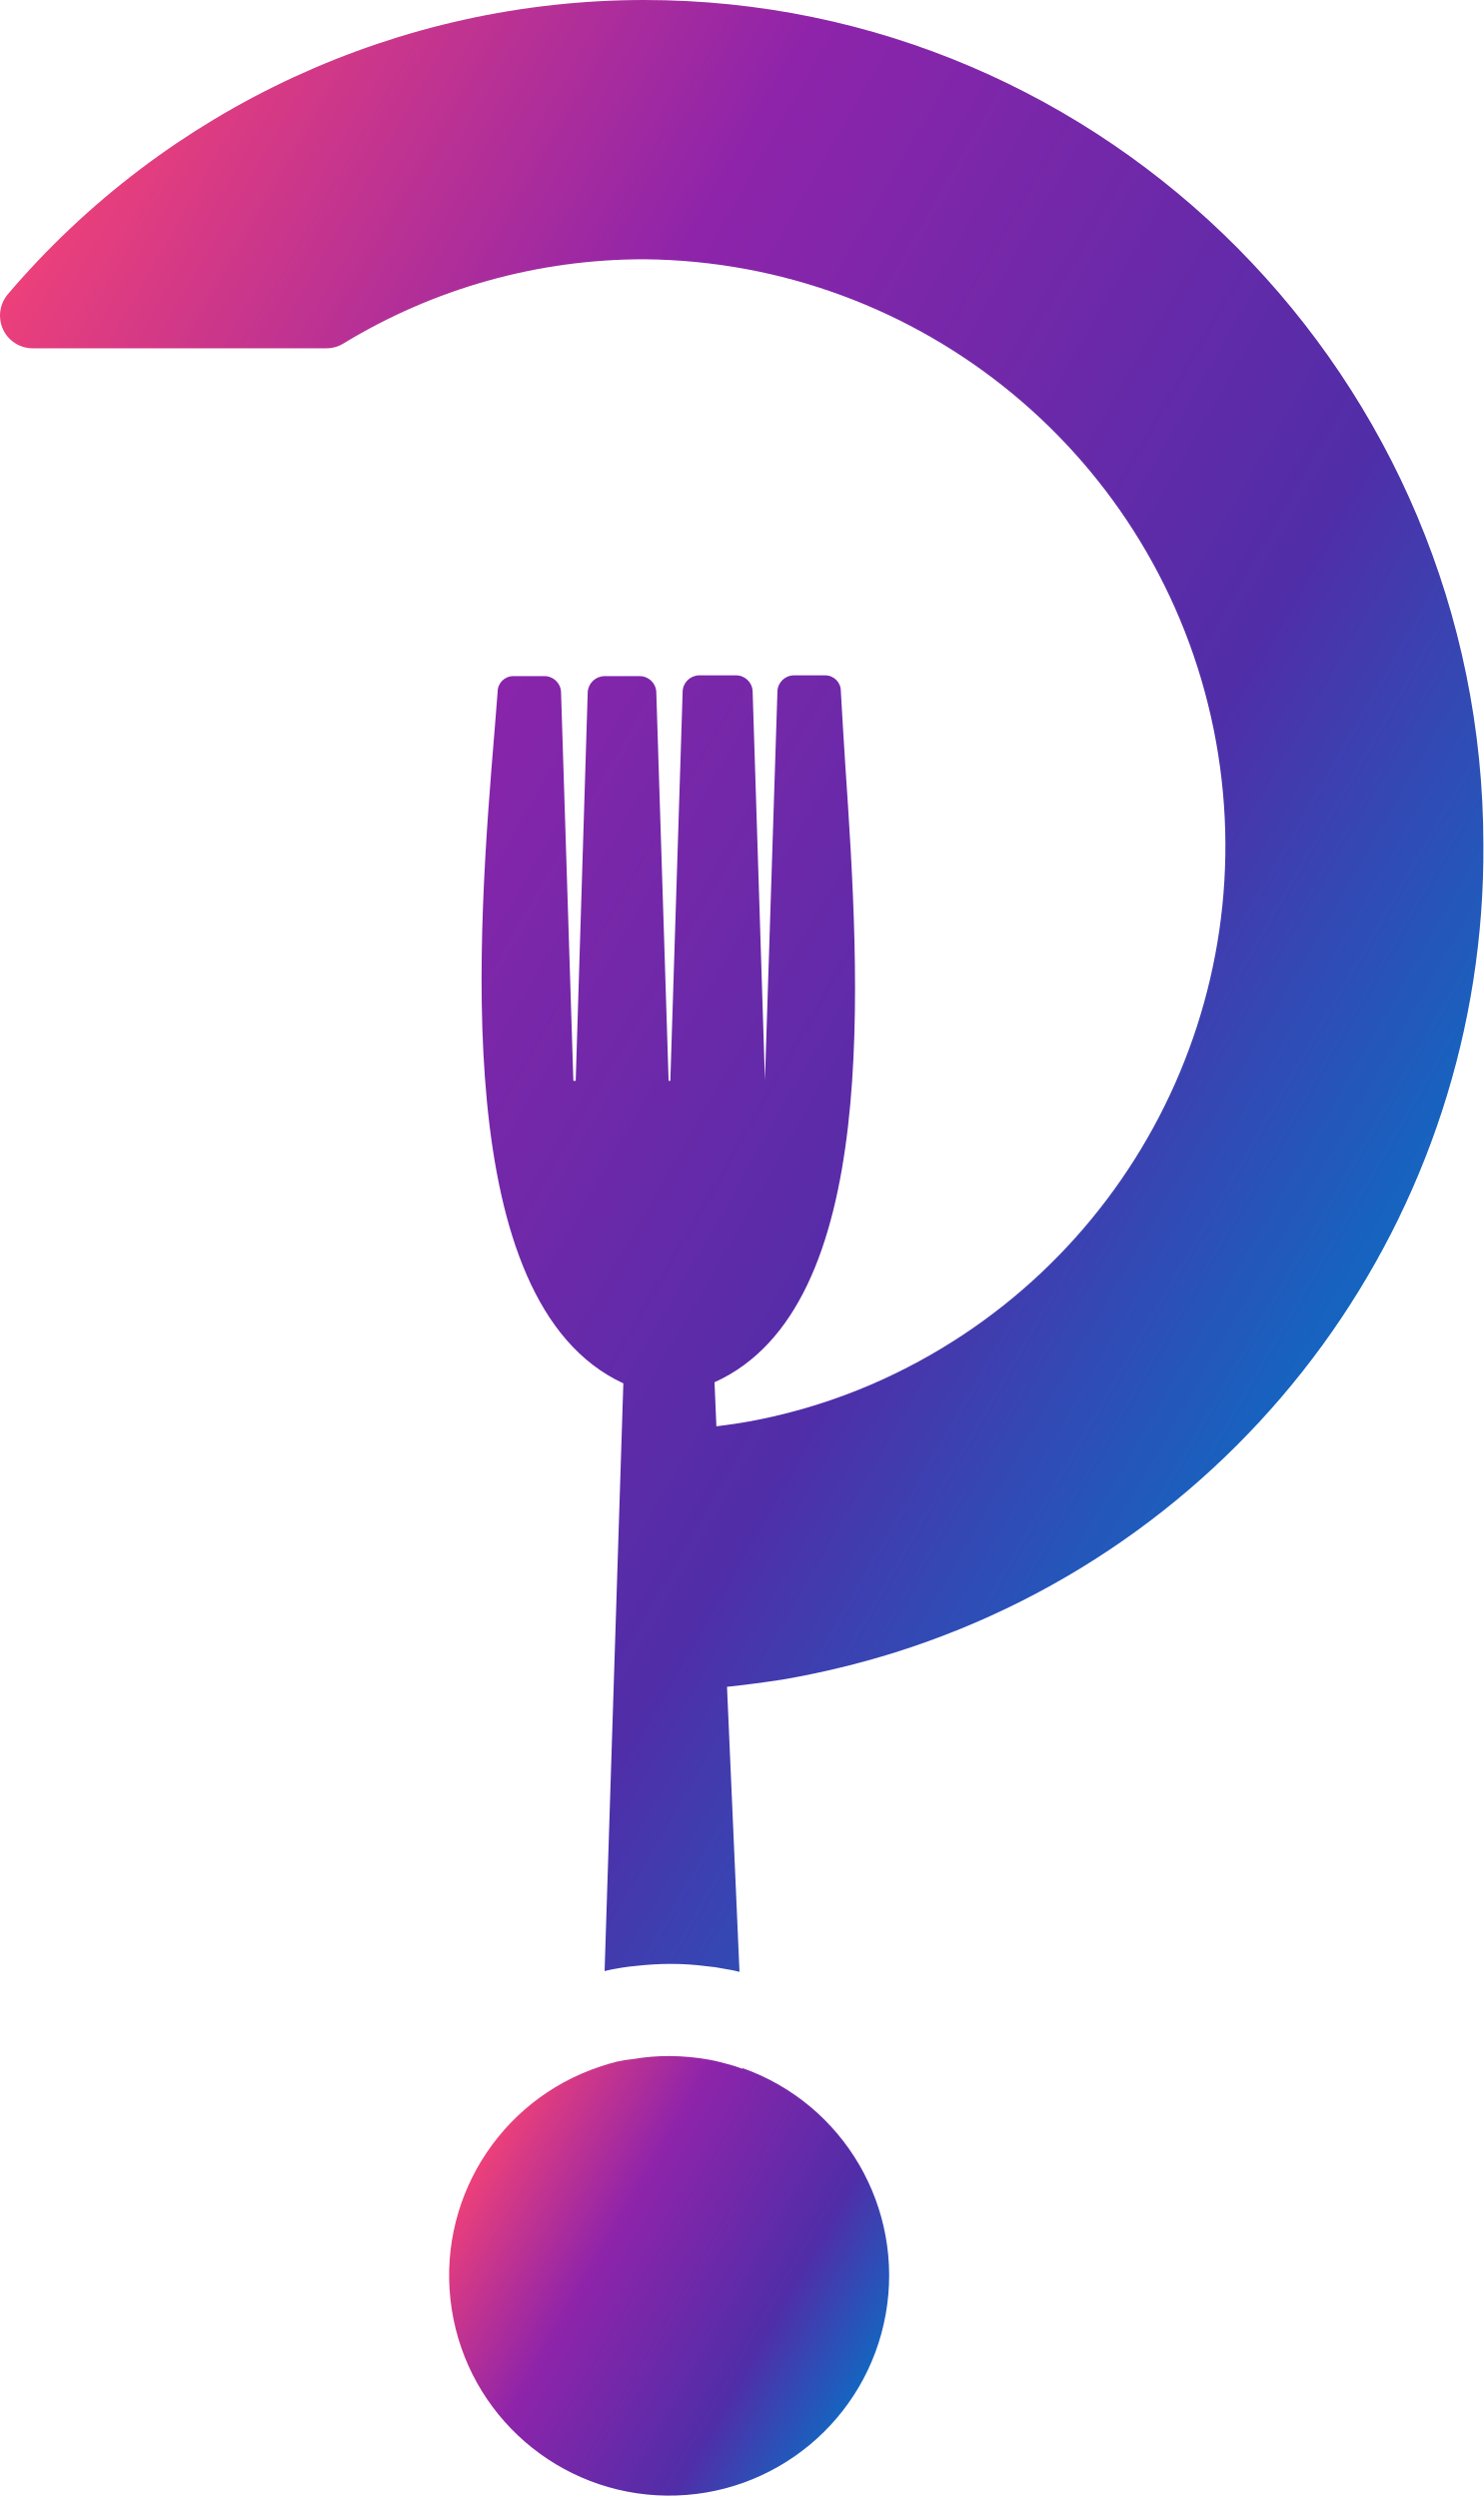
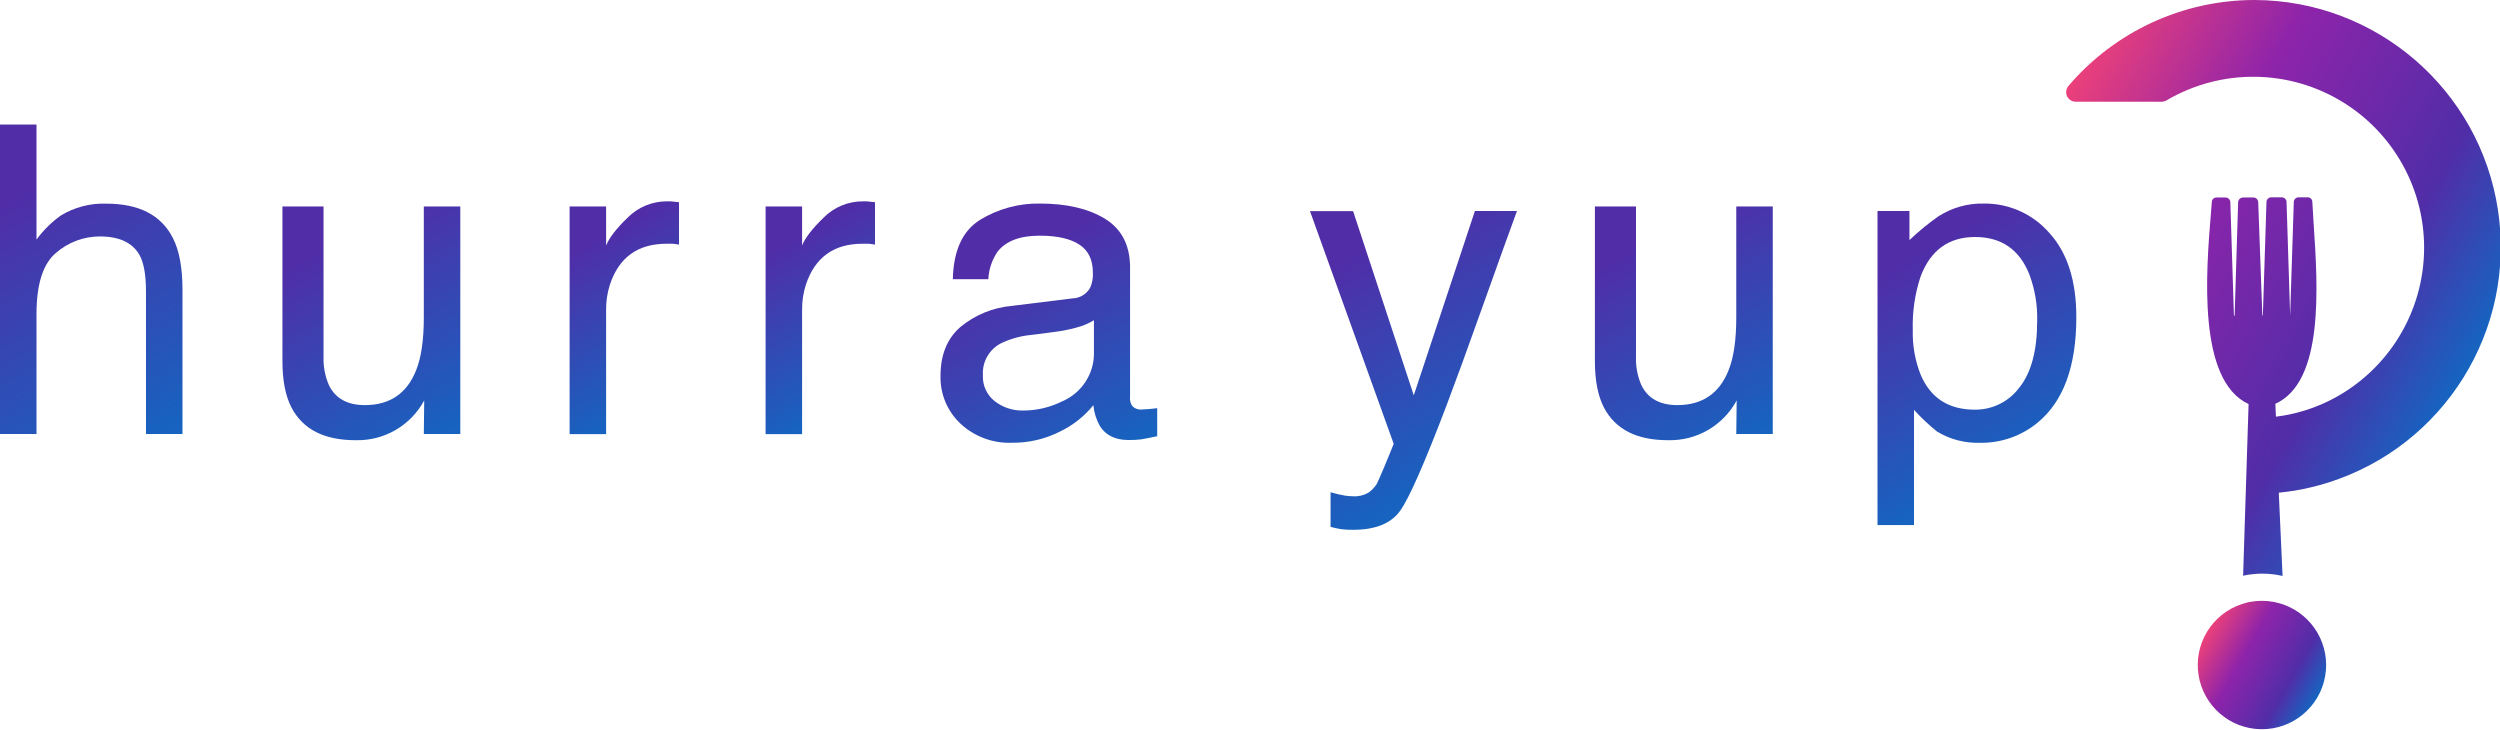
- <svg xmlns="http://www.w3.org/2000/svg" xmlns:xlink="http://www.w3.org/1999/xlink" id="Layer_1" data-name="Layer 1" viewBox="0 0 95 160">
+ <svg xmlns="http://www.w3.org/2000/svg" xmlns:xlink="http://www.w3.org/1999/xlink" id="Layer_1" data-name="Layer 1" viewBox="0 0 548 160">
  <defs>
-     <style>.cls-1,.cls-2{fill-rule:evenodd;}.cls-1{fill:url(#linear-gradient);}.cls-2{fill:url(#linear-gradient-2);}</style>
-     <linearGradient id="linear-gradient" x1="46.47" y1="48.81" x2="139.02" y2="102.24" gradientUnits="userSpaceOnUse">
+     <style>.cls-1,.cls-2{fill-rule:evenodd;}.cls-1{fill:url(#linear-gradient);}.cls-2{fill:url(#linear-gradient-2);}.cls-3{fill:url(#linear-gradient-3);}.cls-4{fill:url(#linear-gradient-4);}.cls-5{fill:url(#linear-gradient-5);}.cls-6{fill:url(#linear-gradient-6);}.cls-7{fill:url(#linear-gradient-7);}.cls-8{fill:url(#linear-gradient-8);}.cls-9{fill:url(#linear-gradient-9);}.cls-10{fill:url(#linear-gradient-10);}</style>
+     <linearGradient id="linear-gradient" x1="514.89" y1="60.78" x2="607.5" y2="114.25" gradientUnits="userSpaceOnUse">
      <stop offset="0" stop-color="#ec407a" />
      <stop offset="0.34" stop-color="#8e24aa" />
      <stop offset="0.75" stop-color="#512da8" />
      <stop offset="1" stop-color="#1565c0" />
    </linearGradient>
-     <linearGradient id="linear-gradient-2" x1="84.14" y1="155.77" x2="108.57" y2="169.87" xlink:href="#linear-gradient" />
+     <linearGradient id="linear-gradient-2" x1="552.61" y1="167.81" x2="577.01" y2="181.9" xlink:href="#linear-gradient" />
+     <linearGradient id="linear-gradient-3" x1="63.14" y1="59.67" x2="102.51" y2="127.86" gradientUnits="userSpaceOnUse">
+       <stop offset="0.19" stop-color="#512da8" />
+       <stop offset="1" stop-color="#1565c0" />
+     </linearGradient>
+     <linearGradient id="linear-gradient-4" x1="136.74" y1="70.9" x2="168.08" y2="125.18" xlink:href="#linear-gradient-3" />
+     <linearGradient id="linear-gradient-5" x1="192.24" y1="75.18" x2="215.84" y2="116.06" xlink:href="#linear-gradient-3" />
+     <linearGradient id="linear-gradient-6" x1="235.19" y1="75.18" x2="258.8" y2="116.06" xlink:href="#linear-gradient-3" />
+     <linearGradient id="linear-gradient-7" x1="283.23" y1="77.51" x2="313.51" y2="129.95" xlink:href="#linear-gradient-3" />
+     <linearGradient id="linear-gradient-8" x1="359.87" y1="73.1" x2="393.67" y2="131.63" xlink:href="#linear-gradient-3" />
+     <linearGradient id="linear-gradient-9" x1="424.42" y1="70.9" x2="455.77" y2="125.18" xlink:href="#linear-gradient-3" />
+     <linearGradient id="linear-gradient-10" x1="478.92" y1="76.19" x2="510.73" y2="131.29" xlink:href="#linear-gradient-3" />
  </defs>
-   <path class="cls-1" d="M94.76,17A53.56,53.56,0,0,0,54,35.84a2.12,2.12,0,0,0-.31,2.24,2.09,2.09,0,0,0,1.9,1.22H74.41a2.06,2.06,0,0,0,1.07-.3,37,37,0,0,1,19.28-5.4,37.56,37.56,0,0,1,14.64,72,36.53,36.53,0,0,1-7.35,2.3c-.89.18-1.78.31-2.67.42l-.12-2.82c10.7-4.82,9.31-25.69,8.37-39.6-.1-1.69-.21-3.25-.28-4.66a1,1,0,0,0-1-1h-2a1.06,1.06,0,0,0-1.06,1l-.8,24.91-.79-24.91a1.06,1.06,0,0,0-1.06-1H98.28a1.07,1.07,0,0,0-1.06,1L96.43,86.2h-.11l-.79-24.91a1.06,1.06,0,0,0-1.06-1H92.22a1.09,1.09,0,0,0-1.08,1L90.37,86.2h-.15l-.79-24.91a1.06,1.06,0,0,0-1.06-1h-2a1,1,0,0,0-1,1l-.19,2.4c-1.07,12.9-3,36.69,8.24,41.88l-1.2,37.63c.34-.09.7-.15,1.05-.21s.7-.1,1.05-.13a19.68,19.68,0,0,1,2.1-.12,17.46,17.46,0,0,1,2.34.15,8.11,8.11,0,0,1,1.05.15c.36.06.71.12,1.05.21L100.06,125c1.13-.12,2.28-.27,3.53-.46a55.89,55.89,0,0,0,7.26-1.75A53.83,53.83,0,0,0,148.5,71.1C148.5,41.27,124.39,17,94.76,17Z" transform="translate(-53.5 -17)" />
-   <path class="cls-2" d="M101.06,149.46a8.61,8.61,0,0,0-1.05-.33c-.34-.1-.7-.18-1.05-.25a14.84,14.84,0,0,0-2.59-.24,13,13,0,0,0-2.3.19A8.2,8.2,0,0,0,93,149c-.36.09-.71.19-1.05.31a14.09,14.09,0,1,0,9.1.1Z" transform="translate(-53.5 -17)" />
+   <path class="cls-1" d="M563.2,29a53.64,53.64,0,0,0-40.8,18.84,2.12,2.12,0,0,0-.31,2.24A2.09,2.09,0,0,0,524,51.3h18.84a2.06,2.06,0,0,0,1.07-.3,37.46,37.46,0,1,1,34,66.61,36.6,36.6,0,0,1-7.36,2.3c-.89.18-1.78.31-2.67.42l-.12-2.82c10.71-4.82,9.32-25.69,8.38-39.6-.1-1.69-.21-3.25-.28-4.66a1,1,0,0,0-1-1h-2a1.06,1.06,0,0,0-1.06,1l-.8,24.91-.79-24.91a1.06,1.06,0,0,0-1.06-1h-2.28a1.07,1.07,0,0,0-1.06,1l-.79,24.91h-.11L564,73.29a1.06,1.06,0,0,0-1.06-1h-2.26a1.09,1.09,0,0,0-1.08,1l-.77,24.91h-.15l-.79-24.91a1.06,1.06,0,0,0-1.06-1h-2a1,1,0,0,0-1,1l-.19,2.4c-1.07,12.9-3,36.69,8.25,41.88l-1.2,37.63c.34-.09.7-.15,1.05-.21s.7-.1,1.05-.13a19.72,19.72,0,0,1,2.11-.12,17.5,17.5,0,0,1,2.34.15,8.13,8.13,0,0,1,1.05.15c.36.06.71.12,1.05.21L568.51,137c1.13-.12,2.28-.27,3.53-.46a56,56,0,0,0,7.27-1.75A54.15,54.15,0,0,0,563.2,29Z" transform="translate(-69 -29)" />
+   <path class="cls-2" d="M569.51,161.52a8.6,8.6,0,0,0-1.05-.33c-.34-.1-.7-.18-1.05-.25a14.84,14.84,0,0,0-2.59-.24,13,13,0,0,0-2.3.19,8.2,8.2,0,0,0-1.05.21c-.36.09-.71.19-1.05.31a14.07,14.07,0,1,0,9.09.1Z" transform="translate(-69 -29)" />
+   <path class="cls-3" d="M69,56.29h8V81.51a23.93,23.93,0,0,1,5.3-5.25,17.92,17.92,0,0,1,10-2.62q10.75,0,14.58,7.5Q109,85.24,109,92.52v31.62h-8V92.9q0-5.46-1.42-8-2.31-4.07-8.68-4.07a14.63,14.63,0,0,0-9.58,3.56Q77,87.95,77,97.85v26.29H69Z" transform="translate(-69 -29)" />
+   <path class="cls-4" d="M139.92,74.25v32.91a14.46,14.46,0,0,0,1.15,6.2q2.12,4.44,7.9,4.44,8.29,0,11.3-7.78,1.63-4.17,1.63-11.43V74.25h8v49.89h-8l.09-7.36a16.6,16.6,0,0,1-15.08,8.71q-10.25,0-14-7.13-2-3.82-2-10.2V74.25Z" transform="translate(-69 -29)" />
+   <path class="cls-5" d="M193.86,74.25h8v8.56q1-2.5,4.7-6.09a12.11,12.11,0,0,1,8.63-3.59l.78,0,1.87.19v9.3a12.72,12.72,0,0,0-1.38-.19q-.63,0-1.38,0-9.43,0-12.4,9a17.55,17.55,0,0,0-.82,5.5v27.23h-8Z" transform="translate(-69 -29)" />
+   <path class="cls-6" d="M236.82,74.25h8v8.56q1-2.5,4.7-6.09a12.11,12.11,0,0,1,8.63-3.59l.78,0,1.87.19v9.3a12.72,12.72,0,0,0-1.38-.19q-.63,0-1.38,0-9.43,0-12.4,9a17.55,17.55,0,0,0-.82,5.5v27.23h-8Z" transform="translate(-69 -29)" />
+   <path class="cls-7" d="M304.14,94.4A4.53,4.53,0,0,0,308,92a7.37,7.37,0,0,0,.56-3.21q0-4.27-3-6.2t-8.67-1.93q-6.52,0-9.25,3.54a11.78,11.78,0,0,0-2,6h-7.78c.15-6.33,2.14-10.6,5.95-13A24.37,24.37,0,0,1,297,73.62q8.75,0,14.21,3.33c3.61,2.22,5.41,5.68,5.5,10.37v28.56a3.11,3.11,0,0,0,.45,2.08,2.57,2.57,0,0,0,2.25.79q.56,0,1.25-.07c.46,0,1-.12,2-.21v6.15c-1.86.37-2.85.6-3.53.69a21.66,21.66,0,0,1-2.78.14q-4.31,0-6.25-3.05a11.75,11.75,0,0,1-1.44-4.58,21.21,21.21,0,0,1-7.32,5.78,22.67,22.67,0,0,1-10.52,2.45,15.66,15.66,0,0,1-11.28-4.18,13.88,13.88,0,0,1-4.38-10.47q0-6.89,4.31-10.68a20.54,20.54,0,0,1,11.31-4.67ZM287,116.91a9.82,9.82,0,0,0,6.26,2.08,19.07,19.07,0,0,0,8.53-2,11.44,11.44,0,0,0,7-11V99.2a14.21,14.21,0,0,1-3.93,1.63,33.21,33.21,0,0,1-4.72.93l-5,.65a19.5,19.5,0,0,0-6.82,1.89,7.36,7.36,0,0,0-3.87,6.93A6.84,6.84,0,0,0,287,116.91Z" transform="translate(-69 -29)" />
+   <path class="cls-8" d="M392.3,75.25h9.22Q399.76,80,393.69,97q-4.54,12.78-7.6,20.84-7.22,19-10.18,23.13t-10.18,4.16A20,20,0,0,1,363,145a21.43,21.43,0,0,1-2.34-.51V136.9a29.11,29.11,0,0,0,3.15.74,12.41,12.41,0,0,0,1.71.14,6,6,0,0,0,3.4-.76,7.06,7.06,0,0,0,1.83-1.87q.23-.37,1.67-3.79t2.08-5.08l-18.35-51h9.45l13.3,40.38Z" transform="translate(-69 -29)" />
+   <path class="cls-9" d="M427.61,74.25v32.91a14.46,14.46,0,0,0,1.15,6.2q2.12,4.44,7.9,4.44,8.29,0,11.3-7.78,1.63-4.17,1.63-11.43V74.25h8v49.89h-8l.09-7.36a16.6,16.6,0,0,1-15.08,8.71q-10.25,0-14-7.13-2-3.82-2-10.2V74.25Z" transform="translate(-69 -29)" />
+   <path class="cls-10" d="M480.55,75.25h7v6.38a54.76,54.76,0,0,1,6.38-5.23,17.69,17.69,0,0,1,9.94-2.78,18.72,18.72,0,0,1,14.36,6.46q5.9,6.46,5.9,18.44,0,16.2-8.51,23.14a19.3,19.3,0,0,1-12.56,4.4,17.12,17.12,0,0,1-9.44-2.45,45.1,45.1,0,0,1-5.07-4.77V144.1h-8Zm31.12,38.67q3.88-4.88,3.88-14.6a27.17,27.17,0,0,0-1.72-10.18q-3.26-8.19-11.9-8.19T490,89.59a34.18,34.18,0,0,0-1.72,11.76,24.83,24.83,0,0,0,1.72,9.77q3.25,7.69,11.9,7.68A12,12,0,0,0,511.67,113.91Z" transform="translate(-69 -29)" />
</svg>
